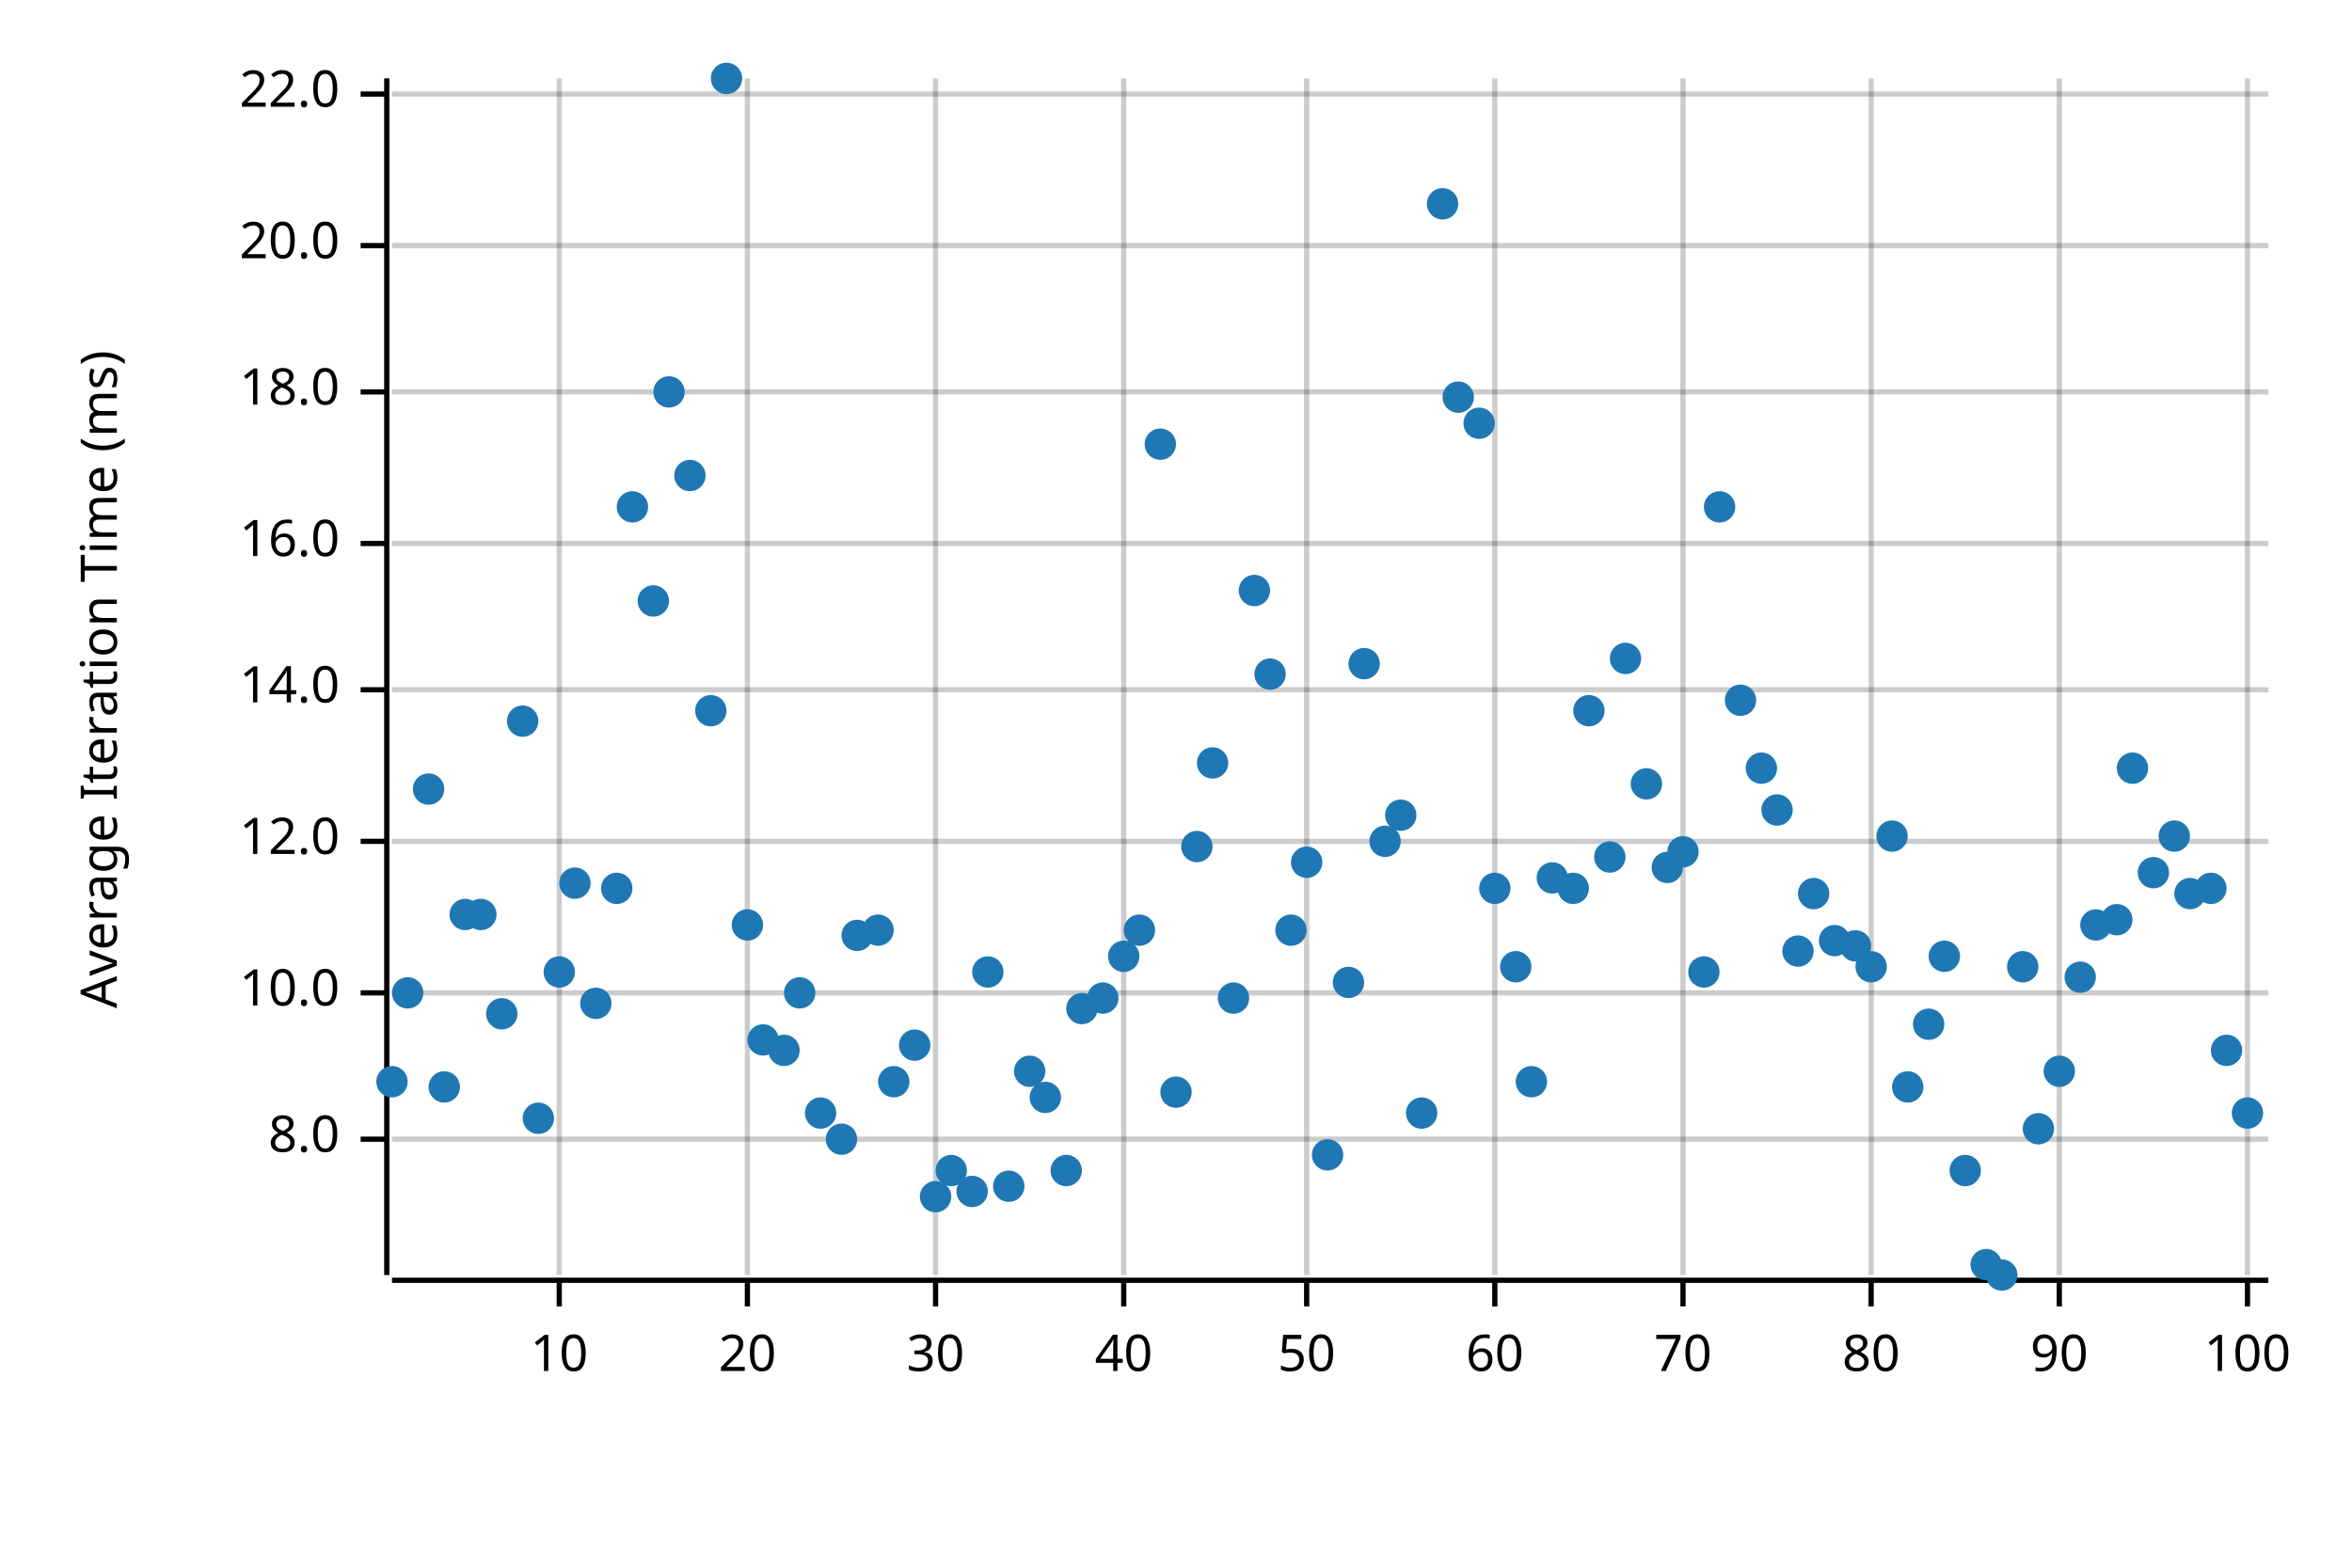
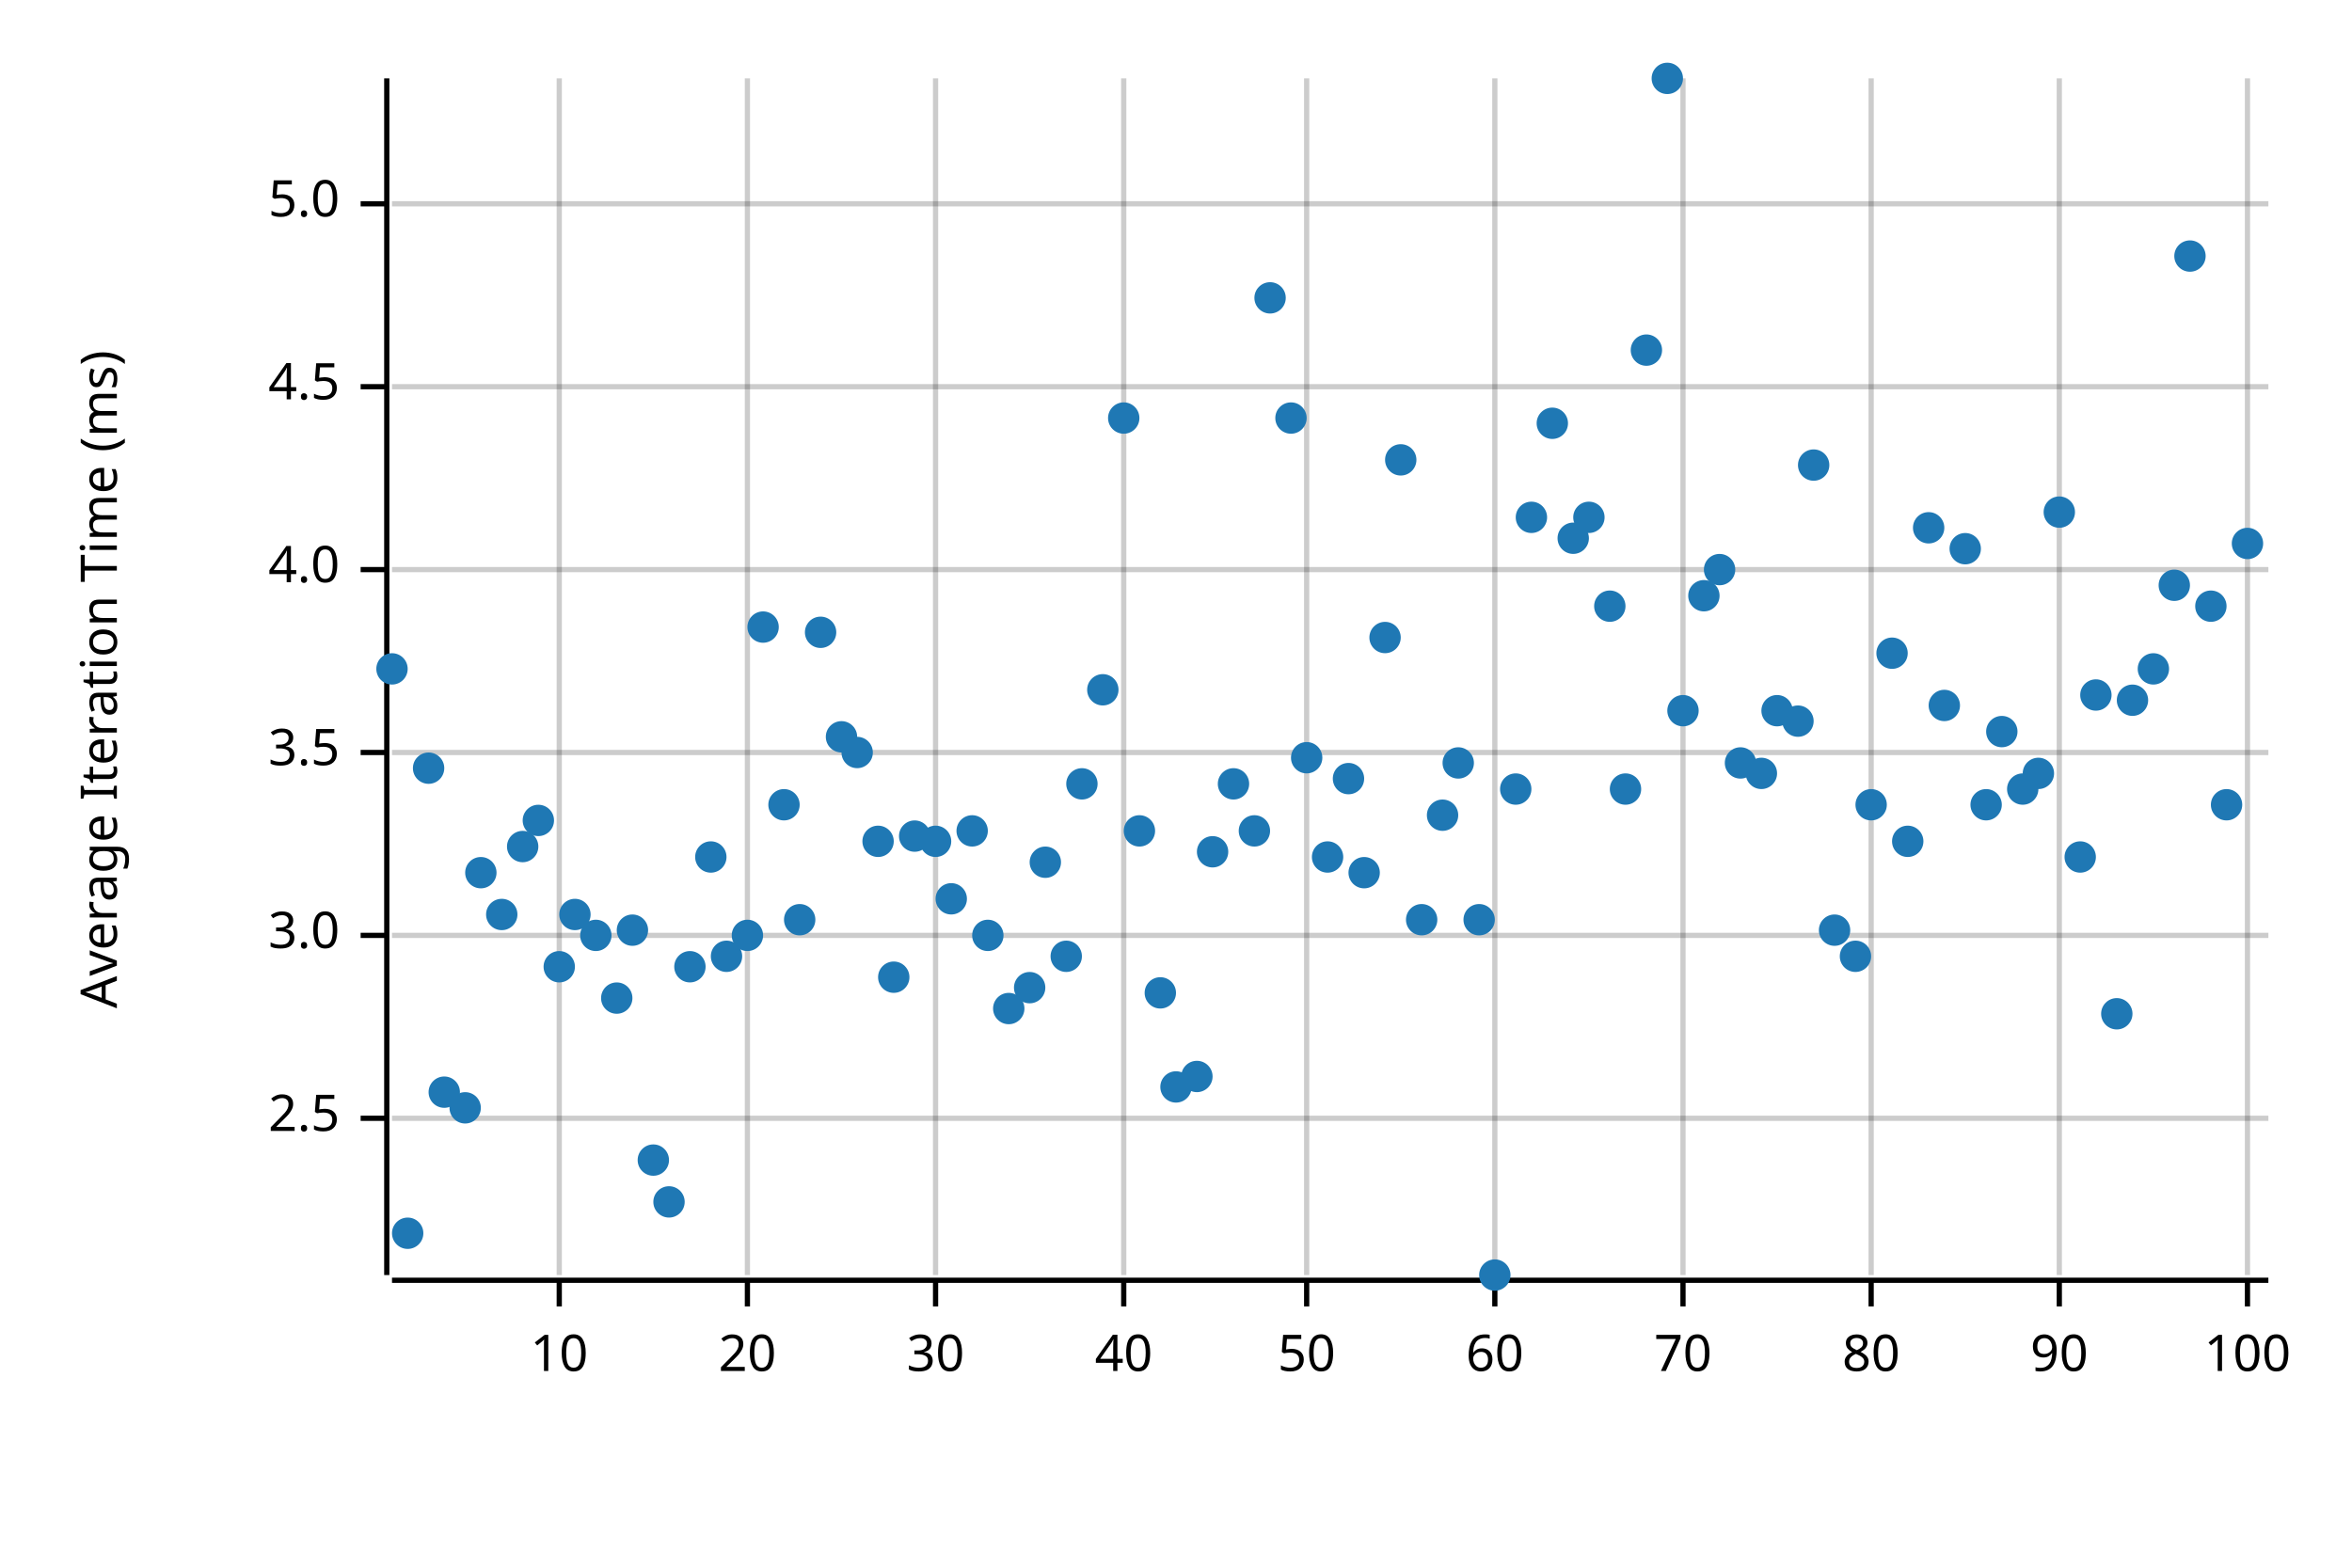
<svg xmlns="http://www.w3.org/2000/svg" width="450" height="300" viewBox="0 0 450 300">
  <text x="15" y="130" dy="0.76em" text-anchor="middle" font-family="sans-serif" font-size="9.677" opacity="1" fill="#000000" transform="rotate(270, 15, 130)">
Average Iteration Time (ms)
</text>
  <line opacity="0.2" stroke="#000000" stroke-width="1" x1="107" y1="244" x2="107" y2="15" />
  <line opacity="0.2" stroke="#000000" stroke-width="1" x1="143" y1="244" x2="143" y2="15" />
  <line opacity="0.2" stroke="#000000" stroke-width="1" x1="179" y1="244" x2="179" y2="15" />
  <line opacity="0.2" stroke="#000000" stroke-width="1" x1="215" y1="244" x2="215" y2="15" />
  <line opacity="0.2" stroke="#000000" stroke-width="1" x1="250" y1="244" x2="250" y2="15" />
  <line opacity="0.2" stroke="#000000" stroke-width="1" x1="286" y1="244" x2="286" y2="15" />
  <line opacity="0.2" stroke="#000000" stroke-width="1" x1="322" y1="244" x2="322" y2="15" />
  <line opacity="0.2" stroke="#000000" stroke-width="1" x1="358" y1="244" x2="358" y2="15" />
  <line opacity="0.2" stroke="#000000" stroke-width="1" x1="394" y1="244" x2="394" y2="15" />
  <line opacity="0.2" stroke="#000000" stroke-width="1" x1="430" y1="244" x2="430" y2="15" />
-   <line opacity="0.2" stroke="#000000" stroke-width="1" x1="75" y1="218" x2="434" y2="218" />
-   <line opacity="0.2" stroke="#000000" stroke-width="1" x1="75" y1="190" x2="434" y2="190" />
-   <line opacity="0.2" stroke="#000000" stroke-width="1" x1="75" y1="161" x2="434" y2="161" />
-   <line opacity="0.2" stroke="#000000" stroke-width="1" x1="75" y1="132" x2="434" y2="132" />
-   <line opacity="0.2" stroke="#000000" stroke-width="1" x1="75" y1="104" x2="434" y2="104" />
-   <line opacity="0.2" stroke="#000000" stroke-width="1" x1="75" y1="75" x2="434" y2="75" />
-   <line opacity="0.2" stroke="#000000" stroke-width="1" x1="75" y1="47" x2="434" y2="47" />
-   <line opacity="0.2" stroke="#000000" stroke-width="1" x1="75" y1="18" x2="434" y2="18" />
+   <line opacity="0.2" stroke="#000000" stroke-width="1" x1="75" y1="214" x2="434" y2="214" />
+   <line opacity="0.2" stroke="#000000" stroke-width="1" x1="75" y1="179" x2="434" y2="179" />
+   <line opacity="0.2" stroke="#000000" stroke-width="1" x1="75" y1="144" x2="434" y2="144" />
+   <line opacity="0.2" stroke="#000000" stroke-width="1" x1="75" y1="109" x2="434" y2="109" />
+   <line opacity="0.2" stroke="#000000" stroke-width="1" x1="75" y1="74" x2="434" y2="74" />
+   <line opacity="0.2" stroke="#000000" stroke-width="1" x1="75" y1="39" x2="434" y2="39" />
  <polyline fill="none" opacity="1" stroke="#000000" stroke-width="1" points="74,15 74,244 " />
-   <text x="65" y="218" dy="0.5ex" text-anchor="end" font-family="sans-serif" font-size="9.677" opacity="1" fill="#000000">
- 8.0
+   <text x="65" y="214" dy="0.5ex" text-anchor="end" font-family="sans-serif" font-size="9.677" opacity="1" fill="#000000">
+ 2.5
</text>
-   <polyline fill="none" opacity="1" stroke="#000000" stroke-width="1" points="69,218 74,218 " />
-   <text x="65" y="190" dy="0.5ex" text-anchor="end" font-family="sans-serif" font-size="9.677" opacity="1" fill="#000000">
- 10.0
+   <polyline fill="none" opacity="1" stroke="#000000" stroke-width="1" points="69,214 74,214 " />
+   <text x="65" y="179" dy="0.5ex" text-anchor="end" font-family="sans-serif" font-size="9.677" opacity="1" fill="#000000">
+ 3.0
</text>
-   <polyline fill="none" opacity="1" stroke="#000000" stroke-width="1" points="69,190 74,190 " />
-   <text x="65" y="161" dy="0.5ex" text-anchor="end" font-family="sans-serif" font-size="9.677" opacity="1" fill="#000000">
- 12.0
+   <polyline fill="none" opacity="1" stroke="#000000" stroke-width="1" points="69,179 74,179 " />
+   <text x="65" y="144" dy="0.5ex" text-anchor="end" font-family="sans-serif" font-size="9.677" opacity="1" fill="#000000">
+ 3.5
</text>
-   <polyline fill="none" opacity="1" stroke="#000000" stroke-width="1" points="69,161 74,161 " />
-   <text x="65" y="132" dy="0.5ex" text-anchor="end" font-family="sans-serif" font-size="9.677" opacity="1" fill="#000000">
- 14.0
+   <polyline fill="none" opacity="1" stroke="#000000" stroke-width="1" points="69,144 74,144 " />
+   <text x="65" y="109" dy="0.5ex" text-anchor="end" font-family="sans-serif" font-size="9.677" opacity="1" fill="#000000">
+ 4.0
</text>
-   <polyline fill="none" opacity="1" stroke="#000000" stroke-width="1" points="69,132 74,132 " />
-   <text x="65" y="104" dy="0.5ex" text-anchor="end" font-family="sans-serif" font-size="9.677" opacity="1" fill="#000000">
- 16.0
+   <polyline fill="none" opacity="1" stroke="#000000" stroke-width="1" points="69,109 74,109 " />
+   <text x="65" y="74" dy="0.5ex" text-anchor="end" font-family="sans-serif" font-size="9.677" opacity="1" fill="#000000">
+ 4.5
</text>
-   <polyline fill="none" opacity="1" stroke="#000000" stroke-width="1" points="69,104 74,104 " />
-   <text x="65" y="75" dy="0.5ex" text-anchor="end" font-family="sans-serif" font-size="9.677" opacity="1" fill="#000000">
- 18.0
+   <polyline fill="none" opacity="1" stroke="#000000" stroke-width="1" points="69,74 74,74 " />
+   <text x="65" y="39" dy="0.5ex" text-anchor="end" font-family="sans-serif" font-size="9.677" opacity="1" fill="#000000">
+ 5.0
</text>
-   <polyline fill="none" opacity="1" stroke="#000000" stroke-width="1" points="69,75 74,75 " />
-   <text x="65" y="47" dy="0.5ex" text-anchor="end" font-family="sans-serif" font-size="9.677" opacity="1" fill="#000000">
- 20.0
- </text>
-   <polyline fill="none" opacity="1" stroke="#000000" stroke-width="1" points="69,47 74,47 " />
-   <text x="65" y="18" dy="0.5ex" text-anchor="end" font-family="sans-serif" font-size="9.677" opacity="1" fill="#000000">
- 22.0
- </text>
-   <polyline fill="none" opacity="1" stroke="#000000" stroke-width="1" points="69,18 74,18 " />
+   <polyline fill="none" opacity="1" stroke="#000000" stroke-width="1" points="69,39 74,39 " />
  <polyline fill="none" opacity="1" stroke="#000000" stroke-width="1" points="75,245 434,245 " />
  <text x="107" y="255" dy="0.76em" text-anchor="middle" font-family="sans-serif" font-size="9.677" opacity="1" fill="#000000">
10
</text>
  <polyline fill="none" opacity="1" stroke="#000000" stroke-width="1" points="107,245 107,250 " />
  <text x="143" y="255" dy="0.76em" text-anchor="middle" font-family="sans-serif" font-size="9.677" opacity="1" fill="#000000">
20
</text>
  <polyline fill="none" opacity="1" stroke="#000000" stroke-width="1" points="143,245 143,250 " />
  <text x="179" y="255" dy="0.76em" text-anchor="middle" font-family="sans-serif" font-size="9.677" opacity="1" fill="#000000">
30
</text>
  <polyline fill="none" opacity="1" stroke="#000000" stroke-width="1" points="179,245 179,250 " />
  <text x="215" y="255" dy="0.76em" text-anchor="middle" font-family="sans-serif" font-size="9.677" opacity="1" fill="#000000">
40
</text>
  <polyline fill="none" opacity="1" stroke="#000000" stroke-width="1" points="215,245 215,250 " />
  <text x="250" y="255" dy="0.76em" text-anchor="middle" font-family="sans-serif" font-size="9.677" opacity="1" fill="#000000">
50
</text>
  <polyline fill="none" opacity="1" stroke="#000000" stroke-width="1" points="250,245 250,250 " />
  <text x="286" y="255" dy="0.76em" text-anchor="middle" font-family="sans-serif" font-size="9.677" opacity="1" fill="#000000">
60
</text>
  <polyline fill="none" opacity="1" stroke="#000000" stroke-width="1" points="286,245 286,250 " />
  <text x="322" y="255" dy="0.76em" text-anchor="middle" font-family="sans-serif" font-size="9.677" opacity="1" fill="#000000">
70
</text>
  <polyline fill="none" opacity="1" stroke="#000000" stroke-width="1" points="322,245 322,250 " />
  <text x="358" y="255" dy="0.76em" text-anchor="middle" font-family="sans-serif" font-size="9.677" opacity="1" fill="#000000">
80
</text>
  <polyline fill="none" opacity="1" stroke="#000000" stroke-width="1" points="358,245 358,250 " />
  <text x="394" y="255" dy="0.76em" text-anchor="middle" font-family="sans-serif" font-size="9.677" opacity="1" fill="#000000">
90
</text>
  <polyline fill="none" opacity="1" stroke="#000000" stroke-width="1" points="394,245 394,250 " />
  <text x="430" y="255" dy="0.76em" text-anchor="middle" font-family="sans-serif" font-size="9.677" opacity="1" fill="#000000">
100
</text>
  <polyline fill="none" opacity="1" stroke="#000000" stroke-width="1" points="430,245 430,250 " />
-   <circle cx="75" cy="207" r="3" opacity="1" fill="#1F78B4" stroke="none" stroke-width="1" />
-   <circle cx="78" cy="190" r="3" opacity="1" fill="#1F78B4" stroke="none" stroke-width="1" />
-   <circle cx="82" cy="151" r="3" opacity="1" fill="#1F78B4" stroke="none" stroke-width="1" />
-   <circle cx="85" cy="208" r="3" opacity="1" fill="#1F78B4" stroke="none" stroke-width="1" />
-   <circle cx="89" cy="175" r="3" opacity="1" fill="#1F78B4" stroke="none" stroke-width="1" />
-   <circle cx="92" cy="175" r="3" opacity="1" fill="#1F78B4" stroke="none" stroke-width="1" />
-   <circle cx="96" cy="194" r="3" opacity="1" fill="#1F78B4" stroke="none" stroke-width="1" />
-   <circle cx="100" cy="138" r="3" opacity="1" fill="#1F78B4" stroke="none" stroke-width="1" />
-   <circle cx="103" cy="214" r="3" opacity="1" fill="#1F78B4" stroke="none" stroke-width="1" />
-   <circle cx="107" cy="186" r="3" opacity="1" fill="#1F78B4" stroke="none" stroke-width="1" />
-   <circle cx="110" cy="169" r="3" opacity="1" fill="#1F78B4" stroke="none" stroke-width="1" />
-   <circle cx="114" cy="192" r="3" opacity="1" fill="#1F78B4" stroke="none" stroke-width="1" />
-   <circle cx="118" cy="170" r="3" opacity="1" fill="#1F78B4" stroke="none" stroke-width="1" />
-   <circle cx="121" cy="97" r="3" opacity="1" fill="#1F78B4" stroke="none" stroke-width="1" />
-   <circle cx="125" cy="115" r="3" opacity="1" fill="#1F78B4" stroke="none" stroke-width="1" />
-   <circle cx="128" cy="75" r="3" opacity="1" fill="#1F78B4" stroke="none" stroke-width="1" />
-   <circle cx="132" cy="91" r="3" opacity="1" fill="#1F78B4" stroke="none" stroke-width="1" />
-   <circle cx="136" cy="136" r="3" opacity="1" fill="#1F78B4" stroke="none" stroke-width="1" />
-   <circle cx="139" cy="15" r="3" opacity="1" fill="#1F78B4" stroke="none" stroke-width="1" />
-   <circle cx="143" cy="177" r="3" opacity="1" fill="#1F78B4" stroke="none" stroke-width="1" />
-   <circle cx="146" cy="199" r="3" opacity="1" fill="#1F78B4" stroke="none" stroke-width="1" />
-   <circle cx="150" cy="201" r="3" opacity="1" fill="#1F78B4" stroke="none" stroke-width="1" />
-   <circle cx="153" cy="190" r="3" opacity="1" fill="#1F78B4" stroke="none" stroke-width="1" />
-   <circle cx="157" cy="213" r="3" opacity="1" fill="#1F78B4" stroke="none" stroke-width="1" />
-   <circle cx="161" cy="218" r="3" opacity="1" fill="#1F78B4" stroke="none" stroke-width="1" />
-   <circle cx="164" cy="179" r="3" opacity="1" fill="#1F78B4" stroke="none" stroke-width="1" />
-   <circle cx="168" cy="178" r="3" opacity="1" fill="#1F78B4" stroke="none" stroke-width="1" />
-   <circle cx="171" cy="207" r="3" opacity="1" fill="#1F78B4" stroke="none" stroke-width="1" />
-   <circle cx="175" cy="200" r="3" opacity="1" fill="#1F78B4" stroke="none" stroke-width="1" />
-   <circle cx="179" cy="229" r="3" opacity="1" fill="#1F78B4" stroke="none" stroke-width="1" />
-   <circle cx="182" cy="224" r="3" opacity="1" fill="#1F78B4" stroke="none" stroke-width="1" />
-   <circle cx="186" cy="228" r="3" opacity="1" fill="#1F78B4" stroke="none" stroke-width="1" />
-   <circle cx="189" cy="186" r="3" opacity="1" fill="#1F78B4" stroke="none" stroke-width="1" />
-   <circle cx="193" cy="227" r="3" opacity="1" fill="#1F78B4" stroke="none" stroke-width="1" />
-   <circle cx="197" cy="205" r="3" opacity="1" fill="#1F78B4" stroke="none" stroke-width="1" />
-   <circle cx="200" cy="210" r="3" opacity="1" fill="#1F78B4" stroke="none" stroke-width="1" />
-   <circle cx="204" cy="224" r="3" opacity="1" fill="#1F78B4" stroke="none" stroke-width="1" />
-   <circle cx="207" cy="193" r="3" opacity="1" fill="#1F78B4" stroke="none" stroke-width="1" />
-   <circle cx="211" cy="191" r="3" opacity="1" fill="#1F78B4" stroke="none" stroke-width="1" />
-   <circle cx="215" cy="183" r="3" opacity="1" fill="#1F78B4" stroke="none" stroke-width="1" />
-   <circle cx="218" cy="178" r="3" opacity="1" fill="#1F78B4" stroke="none" stroke-width="1" />
-   <circle cx="222" cy="85" r="3" opacity="1" fill="#1F78B4" stroke="none" stroke-width="1" />
-   <circle cx="225" cy="209" r="3" opacity="1" fill="#1F78B4" stroke="none" stroke-width="1" />
-   <circle cx="229" cy="162" r="3" opacity="1" fill="#1F78B4" stroke="none" stroke-width="1" />
-   <circle cx="232" cy="146" r="3" opacity="1" fill="#1F78B4" stroke="none" stroke-width="1" />
-   <circle cx="236" cy="191" r="3" opacity="1" fill="#1F78B4" stroke="none" stroke-width="1" />
-   <circle cx="240" cy="113" r="3" opacity="1" fill="#1F78B4" stroke="none" stroke-width="1" />
-   <circle cx="243" cy="129" r="3" opacity="1" fill="#1F78B4" stroke="none" stroke-width="1" />
-   <circle cx="247" cy="178" r="3" opacity="1" fill="#1F78B4" stroke="none" stroke-width="1" />
-   <circle cx="250" cy="165" r="3" opacity="1" fill="#1F78B4" stroke="none" stroke-width="1" />
-   <circle cx="254" cy="221" r="3" opacity="1" fill="#1F78B4" stroke="none" stroke-width="1" />
-   <circle cx="258" cy="188" r="3" opacity="1" fill="#1F78B4" stroke="none" stroke-width="1" />
-   <circle cx="261" cy="127" r="3" opacity="1" fill="#1F78B4" stroke="none" stroke-width="1" />
-   <circle cx="265" cy="161" r="3" opacity="1" fill="#1F78B4" stroke="none" stroke-width="1" />
-   <circle cx="268" cy="156" r="3" opacity="1" fill="#1F78B4" stroke="none" stroke-width="1" />
-   <circle cx="272" cy="213" r="3" opacity="1" fill="#1F78B4" stroke="none" stroke-width="1" />
-   <circle cx="276" cy="39" r="3" opacity="1" fill="#1F78B4" stroke="none" stroke-width="1" />
-   <circle cx="279" cy="76" r="3" opacity="1" fill="#1F78B4" stroke="none" stroke-width="1" />
-   <circle cx="283" cy="81" r="3" opacity="1" fill="#1F78B4" stroke="none" stroke-width="1" />
-   <circle cx="286" cy="170" r="3" opacity="1" fill="#1F78B4" stroke="none" stroke-width="1" />
-   <circle cx="290" cy="185" r="3" opacity="1" fill="#1F78B4" stroke="none" stroke-width="1" />
-   <circle cx="293" cy="207" r="3" opacity="1" fill="#1F78B4" stroke="none" stroke-width="1" />
-   <circle cx="297" cy="168" r="3" opacity="1" fill="#1F78B4" stroke="none" stroke-width="1" />
-   <circle cx="301" cy="170" r="3" opacity="1" fill="#1F78B4" stroke="none" stroke-width="1" />
-   <circle cx="304" cy="136" r="3" opacity="1" fill="#1F78B4" stroke="none" stroke-width="1" />
-   <circle cx="308" cy="164" r="3" opacity="1" fill="#1F78B4" stroke="none" stroke-width="1" />
-   <circle cx="311" cy="126" r="3" opacity="1" fill="#1F78B4" stroke="none" stroke-width="1" />
-   <circle cx="315" cy="150" r="3" opacity="1" fill="#1F78B4" stroke="none" stroke-width="1" />
-   <circle cx="319" cy="166" r="3" opacity="1" fill="#1F78B4" stroke="none" stroke-width="1" />
-   <circle cx="322" cy="163" r="3" opacity="1" fill="#1F78B4" stroke="none" stroke-width="1" />
-   <circle cx="326" cy="186" r="3" opacity="1" fill="#1F78B4" stroke="none" stroke-width="1" />
-   <circle cx="329" cy="97" r="3" opacity="1" fill="#1F78B4" stroke="none" stroke-width="1" />
-   <circle cx="333" cy="134" r="3" opacity="1" fill="#1F78B4" stroke="none" stroke-width="1" />
-   <circle cx="337" cy="147" r="3" opacity="1" fill="#1F78B4" stroke="none" stroke-width="1" />
-   <circle cx="340" cy="155" r="3" opacity="1" fill="#1F78B4" stroke="none" stroke-width="1" />
-   <circle cx="344" cy="182" r="3" opacity="1" fill="#1F78B4" stroke="none" stroke-width="1" />
-   <circle cx="347" cy="171" r="3" opacity="1" fill="#1F78B4" stroke="none" stroke-width="1" />
-   <circle cx="351" cy="180" r="3" opacity="1" fill="#1F78B4" stroke="none" stroke-width="1" />
-   <circle cx="355" cy="181" r="3" opacity="1" fill="#1F78B4" stroke="none" stroke-width="1" />
-   <circle cx="358" cy="185" r="3" opacity="1" fill="#1F78B4" stroke="none" stroke-width="1" />
-   <circle cx="362" cy="160" r="3" opacity="1" fill="#1F78B4" stroke="none" stroke-width="1" />
-   <circle cx="365" cy="208" r="3" opacity="1" fill="#1F78B4" stroke="none" stroke-width="1" />
-   <circle cx="369" cy="196" r="3" opacity="1" fill="#1F78B4" stroke="none" stroke-width="1" />
-   <circle cx="372" cy="183" r="3" opacity="1" fill="#1F78B4" stroke="none" stroke-width="1" />
-   <circle cx="376" cy="224" r="3" opacity="1" fill="#1F78B4" stroke="none" stroke-width="1" />
-   <circle cx="380" cy="242" r="3" opacity="1" fill="#1F78B4" stroke="none" stroke-width="1" />
-   <circle cx="383" cy="244" r="3" opacity="1" fill="#1F78B4" stroke="none" stroke-width="1" />
-   <circle cx="387" cy="185" r="3" opacity="1" fill="#1F78B4" stroke="none" stroke-width="1" />
-   <circle cx="390" cy="216" r="3" opacity="1" fill="#1F78B4" stroke="none" stroke-width="1" />
-   <circle cx="394" cy="205" r="3" opacity="1" fill="#1F78B4" stroke="none" stroke-width="1" />
-   <circle cx="398" cy="187" r="3" opacity="1" fill="#1F78B4" stroke="none" stroke-width="1" />
-   <circle cx="401" cy="177" r="3" opacity="1" fill="#1F78B4" stroke="none" stroke-width="1" />
-   <circle cx="405" cy="176" r="3" opacity="1" fill="#1F78B4" stroke="none" stroke-width="1" />
-   <circle cx="408" cy="147" r="3" opacity="1" fill="#1F78B4" stroke="none" stroke-width="1" />
-   <circle cx="412" cy="167" r="3" opacity="1" fill="#1F78B4" stroke="none" stroke-width="1" />
-   <circle cx="416" cy="160" r="3" opacity="1" fill="#1F78B4" stroke="none" stroke-width="1" />
-   <circle cx="419" cy="171" r="3" opacity="1" fill="#1F78B4" stroke="none" stroke-width="1" />
-   <circle cx="423" cy="170" r="3" opacity="1" fill="#1F78B4" stroke="none" stroke-width="1" />
-   <circle cx="426" cy="201" r="3" opacity="1" fill="#1F78B4" stroke="none" stroke-width="1" />
-   <circle cx="430" cy="213" r="3" opacity="1" fill="#1F78B4" stroke="none" stroke-width="1" />
+   <circle cx="75" cy="128" r="3" opacity="1" fill="#1F78B4" stroke="none" stroke-width="1" />
+   <circle cx="78" cy="236" r="3" opacity="1" fill="#1F78B4" stroke="none" stroke-width="1" />
+   <circle cx="82" cy="147" r="3" opacity="1" fill="#1F78B4" stroke="none" stroke-width="1" />
+   <circle cx="85" cy="209" r="3" opacity="1" fill="#1F78B4" stroke="none" stroke-width="1" />
+   <circle cx="89" cy="212" r="3" opacity="1" fill="#1F78B4" stroke="none" stroke-width="1" />
+   <circle cx="92" cy="167" r="3" opacity="1" fill="#1F78B4" stroke="none" stroke-width="1" />
+   <circle cx="96" cy="175" r="3" opacity="1" fill="#1F78B4" stroke="none" stroke-width="1" />
+   <circle cx="100" cy="162" r="3" opacity="1" fill="#1F78B4" stroke="none" stroke-width="1" />
+   <circle cx="103" cy="157" r="3" opacity="1" fill="#1F78B4" stroke="none" stroke-width="1" />
+   <circle cx="107" cy="185" r="3" opacity="1" fill="#1F78B4" stroke="none" stroke-width="1" />
+   <circle cx="110" cy="175" r="3" opacity="1" fill="#1F78B4" stroke="none" stroke-width="1" />
+   <circle cx="114" cy="179" r="3" opacity="1" fill="#1F78B4" stroke="none" stroke-width="1" />
+   <circle cx="118" cy="191" r="3" opacity="1" fill="#1F78B4" stroke="none" stroke-width="1" />
+   <circle cx="121" cy="178" r="3" opacity="1" fill="#1F78B4" stroke="none" stroke-width="1" />
+   <circle cx="125" cy="222" r="3" opacity="1" fill="#1F78B4" stroke="none" stroke-width="1" />
+   <circle cx="128" cy="230" r="3" opacity="1" fill="#1F78B4" stroke="none" stroke-width="1" />
+   <circle cx="132" cy="185" r="3" opacity="1" fill="#1F78B4" stroke="none" stroke-width="1" />
+   <circle cx="136" cy="164" r="3" opacity="1" fill="#1F78B4" stroke="none" stroke-width="1" />
+   <circle cx="139" cy="183" r="3" opacity="1" fill="#1F78B4" stroke="none" stroke-width="1" />
+   <circle cx="143" cy="179" r="3" opacity="1" fill="#1F78B4" stroke="none" stroke-width="1" />
+   <circle cx="146" cy="120" r="3" opacity="1" fill="#1F78B4" stroke="none" stroke-width="1" />
+   <circle cx="150" cy="154" r="3" opacity="1" fill="#1F78B4" stroke="none" stroke-width="1" />
+   <circle cx="153" cy="176" r="3" opacity="1" fill="#1F78B4" stroke="none" stroke-width="1" />
+   <circle cx="157" cy="121" r="3" opacity="1" fill="#1F78B4" stroke="none" stroke-width="1" />
+   <circle cx="161" cy="141" r="3" opacity="1" fill="#1F78B4" stroke="none" stroke-width="1" />
+   <circle cx="164" cy="144" r="3" opacity="1" fill="#1F78B4" stroke="none" stroke-width="1" />
+   <circle cx="168" cy="161" r="3" opacity="1" fill="#1F78B4" stroke="none" stroke-width="1" />
+   <circle cx="171" cy="187" r="3" opacity="1" fill="#1F78B4" stroke="none" stroke-width="1" />
+   <circle cx="175" cy="160" r="3" opacity="1" fill="#1F78B4" stroke="none" stroke-width="1" />
+   <circle cx="179" cy="161" r="3" opacity="1" fill="#1F78B4" stroke="none" stroke-width="1" />
+   <circle cx="182" cy="172" r="3" opacity="1" fill="#1F78B4" stroke="none" stroke-width="1" />
+   <circle cx="186" cy="159" r="3" opacity="1" fill="#1F78B4" stroke="none" stroke-width="1" />
+   <circle cx="189" cy="179" r="3" opacity="1" fill="#1F78B4" stroke="none" stroke-width="1" />
+   <circle cx="193" cy="193" r="3" opacity="1" fill="#1F78B4" stroke="none" stroke-width="1" />
+   <circle cx="197" cy="189" r="3" opacity="1" fill="#1F78B4" stroke="none" stroke-width="1" />
+   <circle cx="200" cy="165" r="3" opacity="1" fill="#1F78B4" stroke="none" stroke-width="1" />
+   <circle cx="204" cy="183" r="3" opacity="1" fill="#1F78B4" stroke="none" stroke-width="1" />
+   <circle cx="207" cy="150" r="3" opacity="1" fill="#1F78B4" stroke="none" stroke-width="1" />
+   <circle cx="211" cy="132" r="3" opacity="1" fill="#1F78B4" stroke="none" stroke-width="1" />
+   <circle cx="215" cy="80" r="3" opacity="1" fill="#1F78B4" stroke="none" stroke-width="1" />
+   <circle cx="218" cy="159" r="3" opacity="1" fill="#1F78B4" stroke="none" stroke-width="1" />
+   <circle cx="222" cy="190" r="3" opacity="1" fill="#1F78B4" stroke="none" stroke-width="1" />
+   <circle cx="225" cy="208" r="3" opacity="1" fill="#1F78B4" stroke="none" stroke-width="1" />
+   <circle cx="229" cy="206" r="3" opacity="1" fill="#1F78B4" stroke="none" stroke-width="1" />
+   <circle cx="232" cy="163" r="3" opacity="1" fill="#1F78B4" stroke="none" stroke-width="1" />
+   <circle cx="236" cy="150" r="3" opacity="1" fill="#1F78B4" stroke="none" stroke-width="1" />
+   <circle cx="240" cy="159" r="3" opacity="1" fill="#1F78B4" stroke="none" stroke-width="1" />
+   <circle cx="243" cy="57" r="3" opacity="1" fill="#1F78B4" stroke="none" stroke-width="1" />
+   <circle cx="247" cy="80" r="3" opacity="1" fill="#1F78B4" stroke="none" stroke-width="1" />
+   <circle cx="250" cy="145" r="3" opacity="1" fill="#1F78B4" stroke="none" stroke-width="1" />
+   <circle cx="254" cy="164" r="3" opacity="1" fill="#1F78B4" stroke="none" stroke-width="1" />
+   <circle cx="258" cy="149" r="3" opacity="1" fill="#1F78B4" stroke="none" stroke-width="1" />
+   <circle cx="261" cy="167" r="3" opacity="1" fill="#1F78B4" stroke="none" stroke-width="1" />
+   <circle cx="265" cy="122" r="3" opacity="1" fill="#1F78B4" stroke="none" stroke-width="1" />
+   <circle cx="268" cy="88" r="3" opacity="1" fill="#1F78B4" stroke="none" stroke-width="1" />
+   <circle cx="272" cy="176" r="3" opacity="1" fill="#1F78B4" stroke="none" stroke-width="1" />
+   <circle cx="276" cy="156" r="3" opacity="1" fill="#1F78B4" stroke="none" stroke-width="1" />
+   <circle cx="279" cy="146" r="3" opacity="1" fill="#1F78B4" stroke="none" stroke-width="1" />
+   <circle cx="283" cy="176" r="3" opacity="1" fill="#1F78B4" stroke="none" stroke-width="1" />
+   <circle cx="286" cy="244" r="3" opacity="1" fill="#1F78B4" stroke="none" stroke-width="1" />
+   <circle cx="290" cy="151" r="3" opacity="1" fill="#1F78B4" stroke="none" stroke-width="1" />
+   <circle cx="293" cy="99" r="3" opacity="1" fill="#1F78B4" stroke="none" stroke-width="1" />
+   <circle cx="297" cy="81" r="3" opacity="1" fill="#1F78B4" stroke="none" stroke-width="1" />
+   <circle cx="301" cy="103" r="3" opacity="1" fill="#1F78B4" stroke="none" stroke-width="1" />
+   <circle cx="304" cy="99" r="3" opacity="1" fill="#1F78B4" stroke="none" stroke-width="1" />
+   <circle cx="308" cy="116" r="3" opacity="1" fill="#1F78B4" stroke="none" stroke-width="1" />
+   <circle cx="311" cy="151" r="3" opacity="1" fill="#1F78B4" stroke="none" stroke-width="1" />
+   <circle cx="315" cy="67" r="3" opacity="1" fill="#1F78B4" stroke="none" stroke-width="1" />
+   <circle cx="319" cy="15" r="3" opacity="1" fill="#1F78B4" stroke="none" stroke-width="1" />
+   <circle cx="322" cy="136" r="3" opacity="1" fill="#1F78B4" stroke="none" stroke-width="1" />
+   <circle cx="326" cy="114" r="3" opacity="1" fill="#1F78B4" stroke="none" stroke-width="1" />
+   <circle cx="329" cy="109" r="3" opacity="1" fill="#1F78B4" stroke="none" stroke-width="1" />
+   <circle cx="333" cy="146" r="3" opacity="1" fill="#1F78B4" stroke="none" stroke-width="1" />
+   <circle cx="337" cy="148" r="3" opacity="1" fill="#1F78B4" stroke="none" stroke-width="1" />
+   <circle cx="340" cy="136" r="3" opacity="1" fill="#1F78B4" stroke="none" stroke-width="1" />
+   <circle cx="344" cy="138" r="3" opacity="1" fill="#1F78B4" stroke="none" stroke-width="1" />
+   <circle cx="347" cy="89" r="3" opacity="1" fill="#1F78B4" stroke="none" stroke-width="1" />
+   <circle cx="351" cy="178" r="3" opacity="1" fill="#1F78B4" stroke="none" stroke-width="1" />
+   <circle cx="355" cy="183" r="3" opacity="1" fill="#1F78B4" stroke="none" stroke-width="1" />
+   <circle cx="358" cy="154" r="3" opacity="1" fill="#1F78B4" stroke="none" stroke-width="1" />
+   <circle cx="362" cy="125" r="3" opacity="1" fill="#1F78B4" stroke="none" stroke-width="1" />
+   <circle cx="365" cy="161" r="3" opacity="1" fill="#1F78B4" stroke="none" stroke-width="1" />
+   <circle cx="369" cy="101" r="3" opacity="1" fill="#1F78B4" stroke="none" stroke-width="1" />
+   <circle cx="372" cy="135" r="3" opacity="1" fill="#1F78B4" stroke="none" stroke-width="1" />
+   <circle cx="376" cy="105" r="3" opacity="1" fill="#1F78B4" stroke="none" stroke-width="1" />
+   <circle cx="380" cy="154" r="3" opacity="1" fill="#1F78B4" stroke="none" stroke-width="1" />
+   <circle cx="383" cy="140" r="3" opacity="1" fill="#1F78B4" stroke="none" stroke-width="1" />
+   <circle cx="387" cy="151" r="3" opacity="1" fill="#1F78B4" stroke="none" stroke-width="1" />
+   <circle cx="390" cy="148" r="3" opacity="1" fill="#1F78B4" stroke="none" stroke-width="1" />
+   <circle cx="394" cy="98" r="3" opacity="1" fill="#1F78B4" stroke="none" stroke-width="1" />
+   <circle cx="398" cy="164" r="3" opacity="1" fill="#1F78B4" stroke="none" stroke-width="1" />
+   <circle cx="401" cy="133" r="3" opacity="1" fill="#1F78B4" stroke="none" stroke-width="1" />
+   <circle cx="405" cy="194" r="3" opacity="1" fill="#1F78B4" stroke="none" stroke-width="1" />
+   <circle cx="408" cy="134" r="3" opacity="1" fill="#1F78B4" stroke="none" stroke-width="1" />
+   <circle cx="412" cy="128" r="3" opacity="1" fill="#1F78B4" stroke="none" stroke-width="1" />
+   <circle cx="416" cy="112" r="3" opacity="1" fill="#1F78B4" stroke="none" stroke-width="1" />
+   <circle cx="419" cy="49" r="3" opacity="1" fill="#1F78B4" stroke="none" stroke-width="1" />
+   <circle cx="423" cy="116" r="3" opacity="1" fill="#1F78B4" stroke="none" stroke-width="1" />
+   <circle cx="426" cy="154" r="3" opacity="1" fill="#1F78B4" stroke="none" stroke-width="1" />
+   <circle cx="430" cy="104" r="3" opacity="1" fill="#1F78B4" stroke="none" stroke-width="1" />
</svg>
